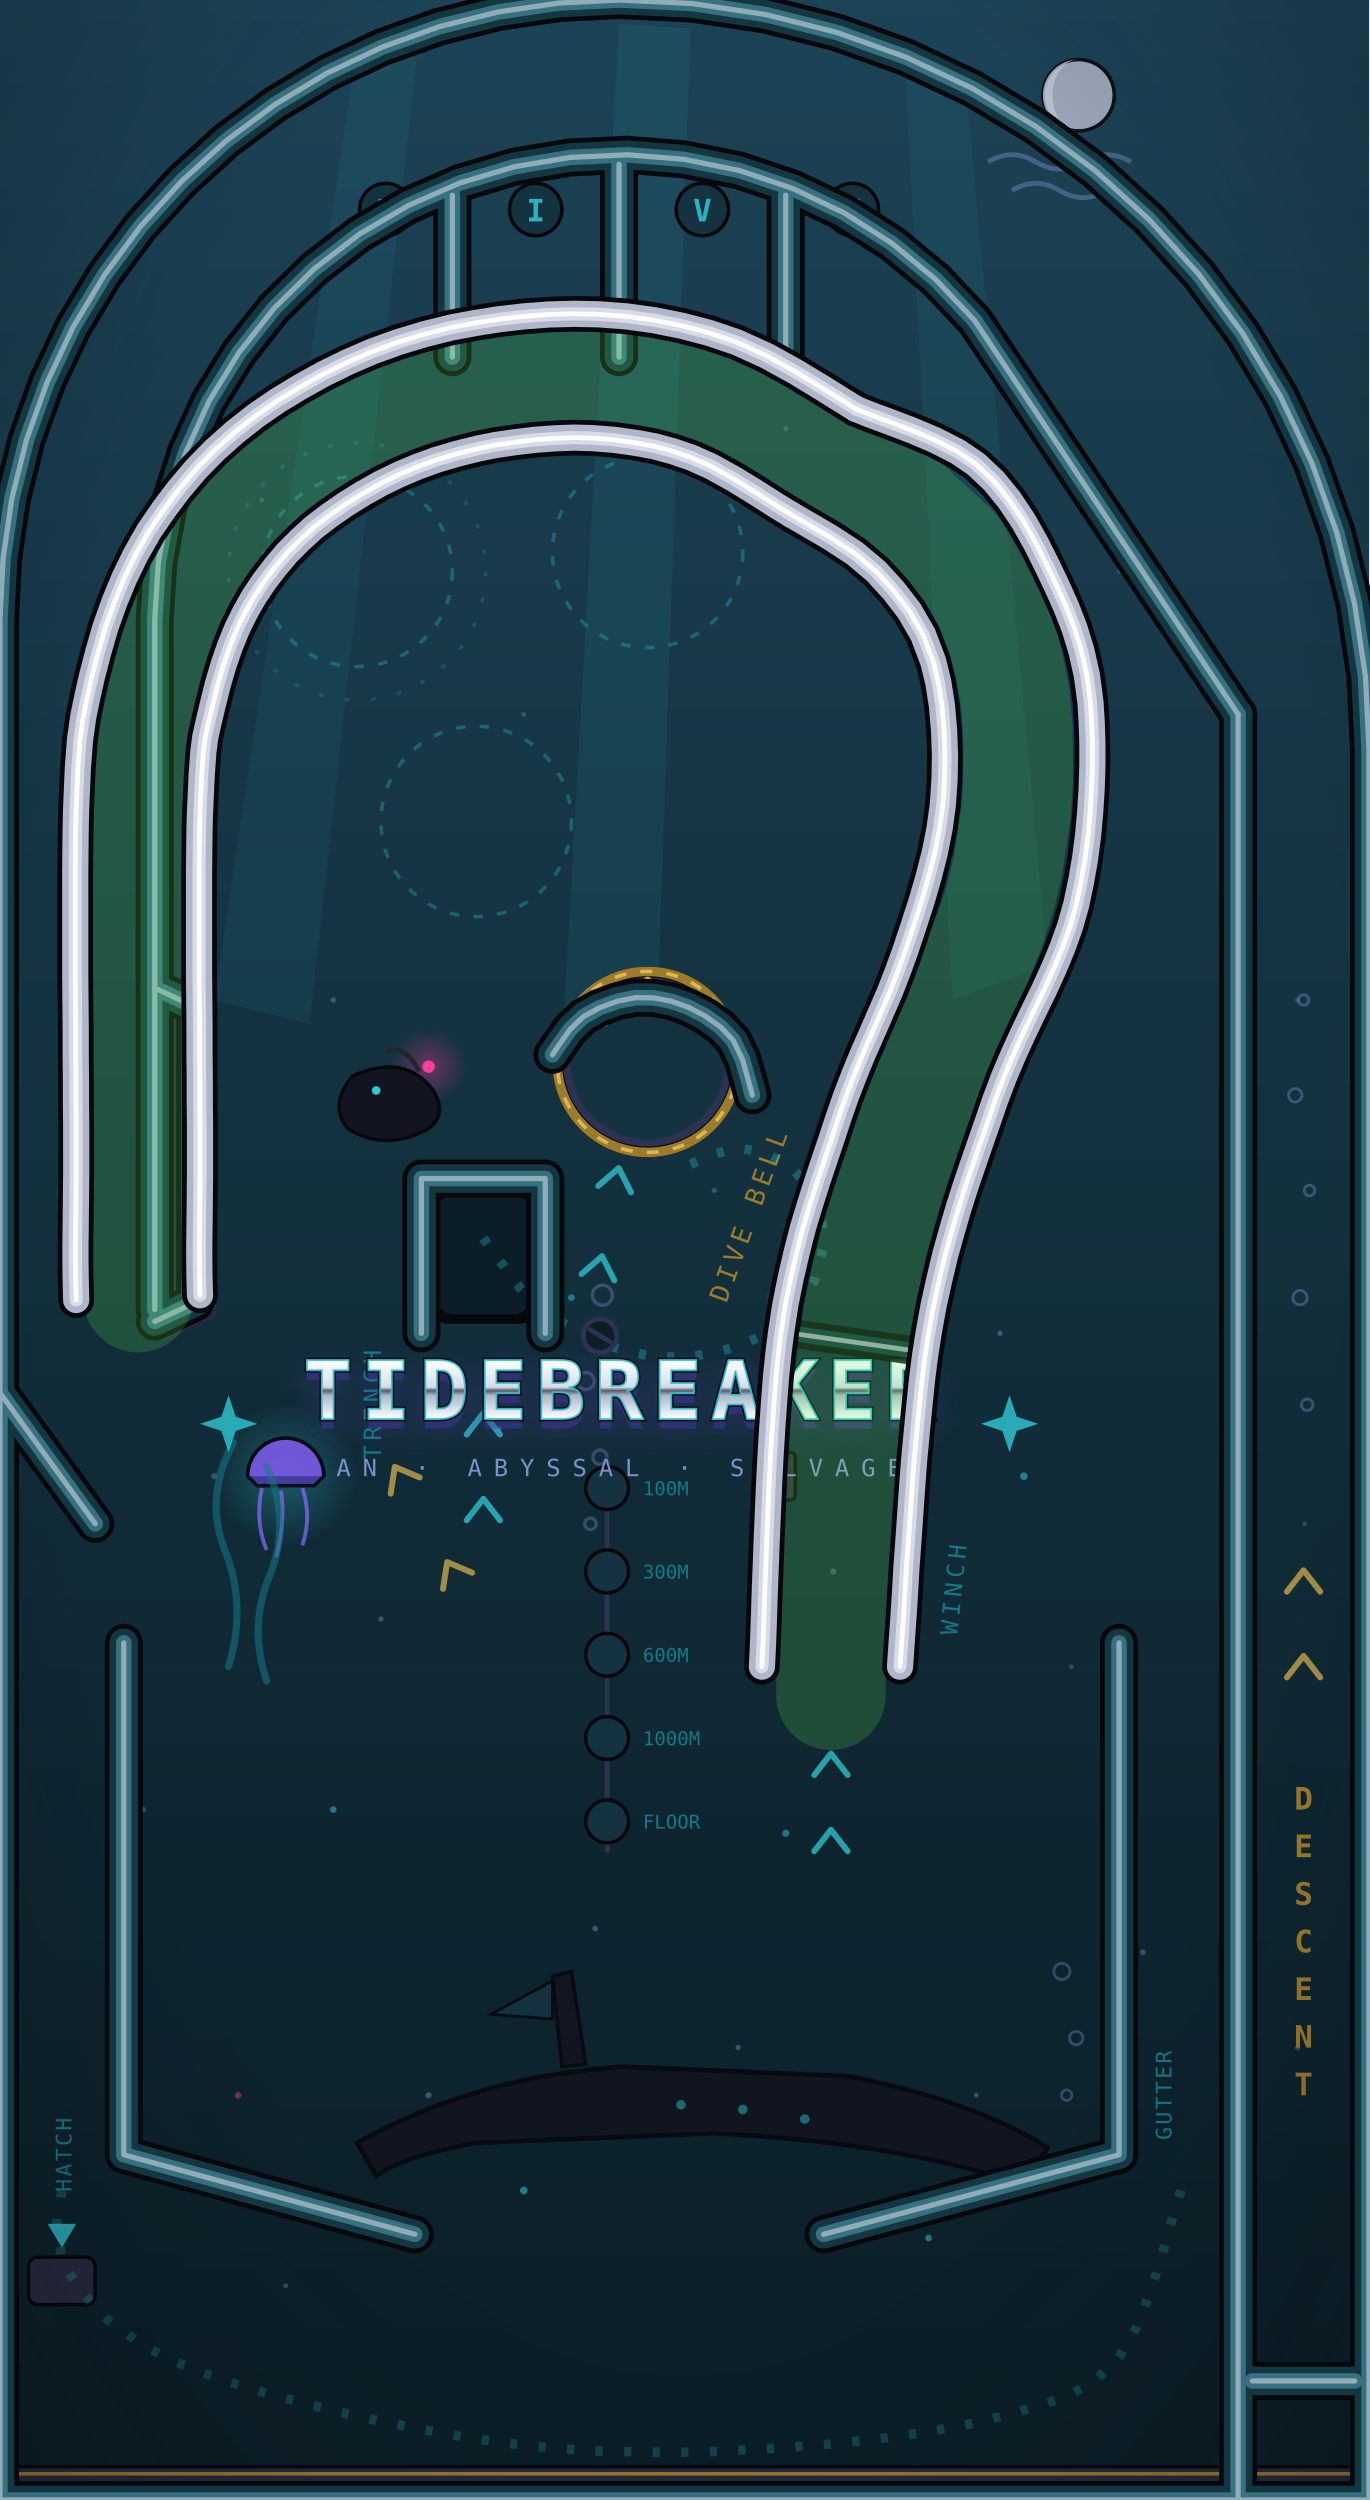
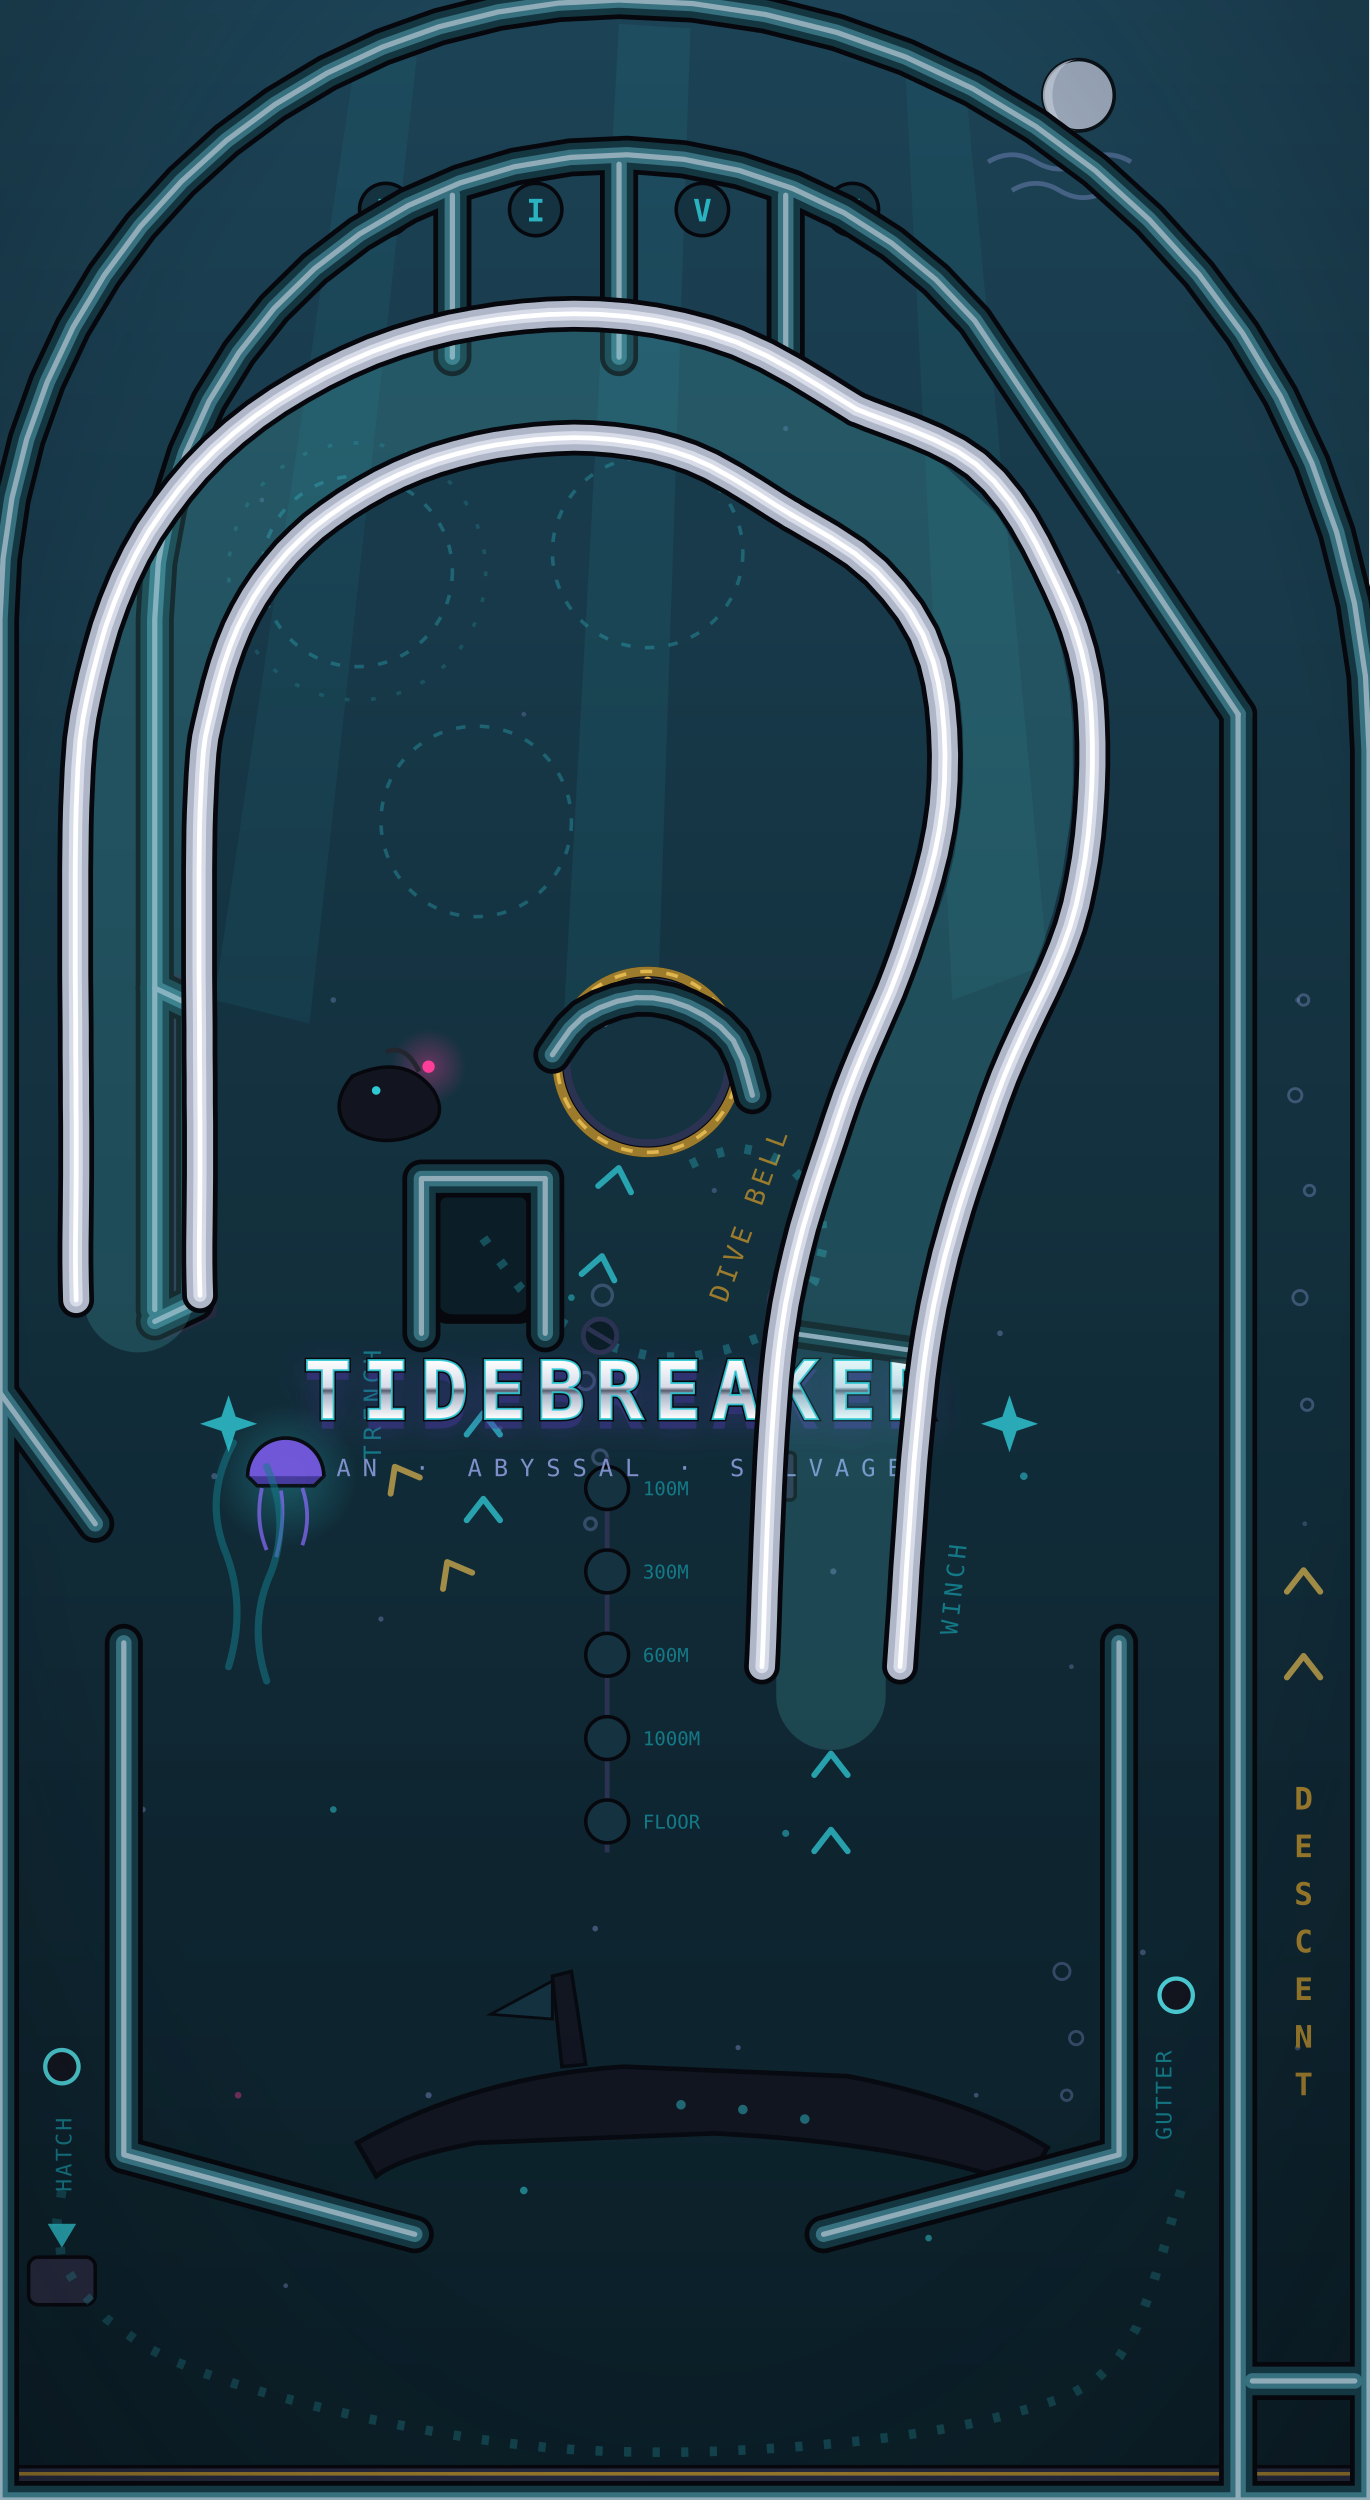
<svg xmlns="http://www.w3.org/2000/svg" viewBox="0 0 575 1050" width="575" height="1050">
  <defs>
    <linearGradient id="abyssGrad" x1="0" y1="0" x2="0" y2="1">
      <stop offset="0" stop-color="#1c4356" />
      <stop offset="0.42" stop-color="#143240" />
      <stop offset="1" stop-color="#0b1e27" />
    </linearGradient>
    <radialGradient id="vignette" cx="0.5" cy="0.45" r="0.8">
      <stop offset="0.6" stop-color="#07080d" stop-opacity="0" />
      <stop offset="1" stop-color="#07080d" stop-opacity="0.34" />
    </radialGradient>
    <linearGradient id="chromeText" x1="0" y1="0" x2="0" y2="1">
      <stop offset="0" stop-color="#ffffff" />
      <stop offset="0.46" stop-color="#d7dce8" />
      <stop offset="0.52" stop-color="#565d6e" />
      <stop offset="0.60" stop-color="#aeb6c8" />
      <stop offset="1" stop-color="#ffffff" />
    </linearGradient>
    <radialGradient id="bioGlow" cx="0.5" cy="0.5" r="0.5">
      <stop offset="0" stop-color="#2fc9d6" stop-opacity="0.3" />
      <stop offset="1" stop-color="#2fc9d6" stop-opacity="0" />
    </radialGradient>
    <radialGradient id="lureGlow" cx="0.5" cy="0.5" r="0.5">
      <stop offset="0" stop-color="#ff3e9a" stop-opacity="0.35" />
      <stop offset="1" stop-color="#ff3e9a" stop-opacity="0" />
    </radialGradient>
    <filter id="glowSoft" x="-60%" y="-60%" width="220%" height="220%">
      <feGaussianBlur stdDeviation="6" result="b" />
      <feMerge>
        <feMergeNode in="b" />
        <feMergeNode in="SourceGraphic" />
      </feMerge>
    </filter>
  </defs>
  <g id="art-field">
    <rect x="0" y="0" width="575" height="1050" fill="url(#abyssGrad)" />
    <g fill="#2fc9d6">
      <polygon points="150,20 90,420 130,430 175,24" opacity="0.07" />
      <polygon points="260,10 235,460 275,460 290,12" opacity="0.08" />
      <polygon points="380,24 400,420 440,405 405,30" opacity="0.065" />
    </g>
    <g opacity="0.85">
      <circle cx="453" cy="40" r="15" fill="#aeb6c8" stroke="#07080d" stroke-width="1.5" />
      <path d="M 453 25 a 15 15 0 0 0 0 30 a 11 15 0 0 1 0 -30 Z" fill="#d7dce8" opacity="0.8" />
      <g stroke="#7f8fc9" stroke-width="2" fill="none" opacity="0.5">
        <path d="M 415 68 q 10 -6 20 0 q 10 6 20 0 q 10 -6 20 0" />
        <path d="M 425 80 q 10 -6 20 0 q 10 6 20 0" />
      </g>
    </g>
    <g fill="#0b1e27">
      <rect x="0" y="560" width="575" height="490" opacity="0.09" />
      <rect x="0" y="740" width="575" height="310" opacity="0.11" />
      <rect x="0" y="900" width="575" height="150" opacity="0.13" />
    </g>
    <g fill="#7f8fc9">
      <circle cx="110" cy="210" r="1" opacity="0.3" />
      <circle cx="330" cy="180" r="1.1" opacity="0.3" />
      <circle cx="470" cy="240" r="1" opacity="0.25" />
      <circle cx="220" cy="300" r="1" opacity="0.3" />
      <circle cx="140" cy="420" r="1.2" opacity="0.35" />
      <circle cx="390" cy="330" r="1" opacity="0.3" />
      <circle cx="300" cy="500" r="1.1" opacity="0.35" />
      <circle cx="90" cy="620" r="1.3" opacity="0.4" />
      <circle cx="210" cy="600" r="1" opacity="0.35" />
      <circle cx="420" cy="560" r="1.2" opacity="0.4" />
      <circle cx="160" cy="680" r="1.1" opacity="0.4" />
      <circle cx="350" cy="660" r="1.3" opacity="0.4" />
      <circle cx="250" cy="810" r="1.2" opacity="0.45" />
      <circle cx="450" cy="700" r="1" opacity="0.35" />
      <circle cx="60" cy="760" r="1.2" opacity="0.4" />
      <circle cx="310" cy="860" r="1.1" opacity="0.45" />
      <circle cx="180" cy="880" r="1.3" opacity="0.45" />
      <circle cx="410" cy="880" r="1" opacity="0.4" />
      <circle cx="120" cy="960" r="1" opacity="0.4" />
      <circle cx="480" cy="820" r="1.2" opacity="0.4" />
      <circle cx="545" cy="420" r="1.1" opacity="0.3" />
      <circle cx="548" cy="640" r="1" opacity="0.3" />
      <circle cx="545" cy="860" r="1.2" opacity="0.35" />
    </g>
    <g fill="#2fc9d6">
      <circle cx="80" cy="480" r="1.6" opacity="0.55" />
      <circle cx="240" cy="545" r="1.4" opacity="0.5" />
      <circle cx="430" cy="620" r="1.6" opacity="0.55" />
      <circle cx="140" cy="760" r="1.4" opacity="0.5" />
      <circle cx="330" cy="770" r="1.5" opacity="0.5" />
      <circle cx="220" cy="920" r="1.6" opacity="0.55" />
      <circle cx="390" cy="940" r="1.4" opacity="0.5" />
    </g>
    <g fill="#ff3e9a">
      <circle cx="470" cy="750" r="1.5" opacity="0.4" />
      <circle cx="100" cy="880" r="1.4" opacity="0.4" />
    </g>
    <g fill="none" stroke="#7f8fc9" opacity="0.35">
      <g stroke-width="1.4">
        <circle cx="248" cy="640" r="2.4" />
        <circle cx="252" cy="612" r="3" />
        <circle cx="246" cy="580" r="3.6" />
        <circle cx="253" cy="544" r="4.2" />
      </g>
      <g stroke-width="1.2">
        <circle cx="448" cy="880" r="2.2" />
        <circle cx="452" cy="856" r="2.8" />
        <circle cx="446" cy="828" r="3.4" />
      </g>
    </g>
  </g>
  <g id="art-motifs">
    <g transform="translate(120 620)" stroke="#07080d" stroke-width="1.5">
      <circle r="30" fill="url(#bioGlow)" stroke="none" />
      <path d="M -16 0 A 16 16 0 0 1 16 0 L 12 4 L -12 4 Z" fill="#4e37a8" opacity="0.85" />
      <path d="M -16 0 A 16 16 0 0 1 16 0" fill="#8c6bff" opacity="0.6" />
      <g stroke="#8c6bff" stroke-width="1.6" fill="none" opacity="0.7">
        <path d="M -10 5 q -3 14 2 26" />
        <path d="M -2 6 q 2 12 -2 28" />
        <path d="M 7 5 q 4 12 0 24" />
      </g>
    </g>
    <g transform="translate(150 460)">
      <circle cx="30" cy="-12" r="16" fill="url(#lureGlow)" stroke="none" />
      <circle cx="30" cy="-12" r="2.6" fill="#ff3e9a" />
      <path d="M 26 -10 q -6 -12 -14 -8" fill="none" stroke="#23262f" stroke-width="2" />
      <path d="M 12 -16 q 22 -10 34 6 q 6 10 -2 16 q -18 10 -34 0 q -8 -10 2 -22 Z" fill="#12141f" stroke="#07080d" stroke-width="1.5" transform="translate(-14 8)" />
      <circle cx="8" cy="-2" r="1.8" fill="#2fc9d6" />
    </g>
    <g fill="none" stroke="#147986" stroke-width="3" opacity="0.55" stroke-linecap="round">
      <path d="M 96 700 q 8 -26 -2 -50 q -8 -22 4 -44" />
      <path d="M 112 706 q -8 -24 2 -46 q 8 -22 -2 -44" />
    </g>
    <g stroke="#07080d" stroke-width="1.5">
      <circle cx="162" cy="88" r="11" fill="#143240" />
      <circle cx="225" cy="88" r="11" fill="#143240" />
      <circle cx="295" cy="88" r="11" fill="#143240" />
      <circle cx="358" cy="88" r="11" fill="#143240" />
    </g>
    <g font-family="ui-monospace, monospace" font-size="13" font-weight="700" fill="#2fc9d6" text-anchor="middle" opacity="0.85">
      <text x="162" y="93">D</text>
      <text x="225" y="93">I</text>
      <text x="295" y="93">V</text>
      <text x="358" y="93">E</text>
    </g>
    <g fill="none" stroke="#2fc9d6" opacity="0.3" stroke-width="1.5">
      <circle cx="150" cy="240" r="40" stroke-dasharray="4 6" />
      <circle cx="272" cy="232" r="40" stroke-dasharray="4 6" />
      <circle cx="200" cy="345" r="40" stroke-dasharray="4 6" />
      <circle cx="150" cy="240" r="54" stroke-dasharray="2 9" opacity="0.6" />
    </g>
    <g id="art-divebell">
      <circle cx="272" cy="446" r="40" fill="#07080d" />
      <circle cx="272" cy="446" r="34" fill="#143240" />
      <circle cx="272" cy="446" r="34" fill="none" stroke="#2c3352" stroke-width="3" />
      <circle cx="272" cy="446" r="38" fill="none" stroke="#9c7c2c" stroke-width="4" />
      <circle cx="272" cy="446" r="38" fill="none" stroke="#e0b64e" stroke-width="1.5" stroke-dasharray="5 6" />
      <path d="M 254 430 a 24 24 0 0 1 11 -7" stroke="#7f8fc9" stroke-width="2.5" fill="none" stroke-linecap="round" />
      <g fill="#e0b64e">
        <circle cx="272" cy="412" r="1.8" />
        <circle cx="296" cy="422" r="1.8" />
        <circle cx="306" cy="446" r="1.8" />
        <circle cx="248" cy="422" r="1.8" />
      </g>
      <g stroke="#2fc9d6" stroke-width="2.5" fill="none" stroke-linecap="round" stroke-linejoin="round" opacity="0.75">
        <path d="M 252 499.5 L 259 490.5 L 266 499.5" transform="rotate(11 259 495)" />
        <path d="M 245 536.5 L 252 527.5 L 259 536.5" transform="rotate(11 252 532)" />
      </g>
      <text x="318" y="512" text-anchor="middle" font-family="ui-monospace, monospace" font-size="11" letter-spacing="2" fill="#9c7c2c" transform="rotate(-70 318 512)">DIVE BELL</text>
    </g>
    <g id="art-trench">
      <rect x="180" y="498" width="46" height="58" rx="8" fill="#07080d" />
      <rect x="184" y="502" width="38" height="50" rx="6" fill="#0b1e27" />
      <g stroke="#e0b64e" stroke-width="3" fill="none" opacity="0.8">
        <path d="M 181 498 L 191 490" />
        <path d="M 197 498 L 207 490" />
        <path d="M 213 498 L 223 490" />
      </g>
      <g stroke="#2fc9d6" stroke-width="2.5" fill="none" stroke-linecap="round" stroke-linejoin="round" opacity="0.75">
        <path d="M 196 602.5 L 203 593.5 L 210 602.5" />
        <path d="M 196 638.5 L 203 629.5 L 210 638.5" />
      </g>
      <text x="160" y="590" text-anchor="middle" font-family="ui-monospace, monospace" font-size="10" letter-spacing="2" fill="#147986" transform="rotate(-90 160 590)">TRENCH</text>
      <path d="M 203 520 L 209.3 528.8 L 218.7 541.2 L 230 552 L 243.7 560 L 259.5 566.4 L 275 570 L 290.2 569.9 L 305.1 566.8 L 318 562 L 332.5 551.3 L 342 538 L 345.8 523.8 L 345 510 L 340.1 498.8 L 332 490 L 321.6 484.3 L 310 482 L 297.6 485.5 L 288 490" fill="none" stroke="#2fc9d6" stroke-width="4" stroke-dasharray="3 9" opacity="0.3" />
      <g stroke="#2c3352" stroke-width="2">
        <circle cx="252" cy="561" r="7" fill="#0b1e27" />
        <circle cx="330" cy="546" r="7" fill="#0b1e27" />
        <line x1="247" y1="558" x2="257" y2="564" />
        <line x1="325" y1="543" x2="335" y2="549" />
      </g>
    </g>
    <g id="art-airlock">
      <path d="M 65 415 L 82 423 L 82 547 L 65 555" fill="none" stroke="#262a3e" stroke-width="18" />
      <g fill="#e0b64e" opacity="0.8">
        <circle cx="78" cy="432" r="1.6" />
        <circle cx="78" cy="485" r="1.6" />
        <circle cx="78" cy="538" r="1.6" />
      </g>
      <text x="72" y="487" text-anchor="middle" font-family="ui-monospace, monospace" font-size="10" letter-spacing="3" fill="#9c7c2c" transform="rotate(-90 72 487)">AIRLOCK</text>
      <g stroke="#e0b64e" stroke-width="2.5" fill="none" stroke-linecap="round" stroke-linejoin="round" opacity="0.7">
        <path d="M 161 624.5 L 168 615.5 L 175 624.5" transform="rotate(-29 168 620)" />
        <path d="M 183 664.5 L 190 655.5 L 197 664.5" transform="rotate(-29 190 660)" />
      </g>
    </g>
    <g id="art-winch">
      <g stroke="#2fc9d6" stroke-width="2.5" fill="none" stroke-linecap="round" stroke-linejoin="round" opacity="0.75">
        <path d="M 342 777.5 L 349 768.5 L 356 777.5" />
        <path d="M 342 745.5 L 349 736.5 L 356 745.5" />
      </g>
      <text x="404" y="668" text-anchor="middle" font-family="ui-monospace, monospace" font-size="10" letter-spacing="2" fill="#147986" transform="rotate(-84 404 668)">WINCH</text>
      <g fill="#262a3e" stroke="#07080d" stroke-width="1.5">
        <rect x="326" y="610" width="8" height="20" rx="2" />
        <rect x="378" y="610" width="8" height="20" rx="2" />
      </g>
    </g>
    <g id="art-gauge">
      <line x1="255" y1="612" x2="255" y2="778" stroke="#2c3352" stroke-width="2" />
      <g stroke="#07080d" stroke-width="1.5" fill="#143240">
        <circle cx="255" cy="625" r="9" />
        <circle cx="255" cy="660" r="9" />
        <circle cx="255" cy="695" r="9" />
        <circle cx="255" cy="730" r="9" />
        <circle cx="255" cy="765" r="9" />
      </g>
      <g font-family="ui-monospace, monospace" font-size="8" fill="#147986">
        <text x="270" y="628">100M</text>
        <text x="270" y="663">300M</text>
        <text x="270" y="698">600M</text>
        <text x="270" y="733">1000M</text>
        <text x="270" y="768">FLOOR</text>
      </g>
    </g>
    <g id="art-outlanes">
      <rect x="12" y="948" width="28" height="20" rx="4" fill="#262a3e" stroke="#07080d" stroke-width="1.5" />
      <path d="M 26 944 L 20 934 L 32 934 Z" fill="#2fc9d6" opacity="0.8" />
+       <circle cx="26" cy="868" r="7" fill="#12141f" stroke="#07080d" stroke-width="1.5" />
+       <circle cx="26" cy="868" r="7" fill="none" stroke="#52e0e8" stroke-width="1.8" opacity="0.9" />
      <text x="30" y="905" text-anchor="middle" font-family="ui-monospace, monospace" font-size="9" letter-spacing="1" fill="#147986" transform="rotate(-90 30 905)">HATCH</text>
+       <circle cx="494" cy="838" r="7" fill="#12141f" stroke="#07080d" stroke-width="1.5" />
+       <circle cx="494" cy="838" r="7" fill="none" stroke="#52e0e8" stroke-width="1.8" opacity="0.9" />
      <text x="492" y="880" text-anchor="middle" font-family="ui-monospace, monospace" font-size="9" letter-spacing="1" fill="#147986" transform="rotate(-90 492 880)">GUTTER</text>
      <path d="M 496 920 L 492.8 930.2 L 488.6 945.1 L 483.4 961.9 L 477.2 977.8 L 470 990 L 460.1 999.7 L 449 1006.1 L 435.9 1010.6 L 420 1015 L 407.4 1018 L 393.3 1020.7 L 378.1 1023.1 L 362.2 1025.1 L 346 1026.7 L 330 1028 L 316.2 1028.8 L 302.2 1029.5 L 287.8 1029.9 L 273.4 1029.9 L 258.9 1029.7 L 244.4 1029.1 L 230 1028 L 215.5 1026.4 L 200.6 1024.4 L 185.6 1021.9 L 170.8 1019.1 L 156.4 1016.2 L 142.7 1013.1 L 130 1010 L 113.5 1005.6 L 98.1 1001 L 84 996.1 L 71.2 990.8 L 60 985 L 44.7 973.9 L 33.5 961.7 L 26 950 L 23.9 932.8 L 26 920" fill="none" stroke="#2fc9d6" stroke-width="4" stroke-dasharray="3 9" opacity="0.22" />
    </g>
    <g id="art-wreck" opacity="0.9">
      <path d="M 150 900 Q 200 872 262 868 L 356 872 Q 408 882 440 902 L 430 918 Q 380 900 300 896 L 200 900 Q 168 906 158 914 Z" fill="#12141f" stroke="#07080d" stroke-width="2" />
      <path d="M 236 868 L 232 830 L 240 828 L 246 867 Z" fill="#12141f" stroke="#07080d" stroke-width="1.5" />
      <path d="M 232 832 L 206 846 L 232 848 Z" fill="#143240" stroke="#07080d" stroke-width="1.2" />
      <g fill="#2fc9d6" opacity="0.5">
        <circle cx="286" cy="884" r="2" />
        <circle cx="312" cy="886" r="2" />
        <circle cx="338" cy="890" r="2" />
      </g>
    </g>
    <g id="art-wordmark">
      <path d="M 96 586 L 99 595 L 108 598 L 99 601 L 96 610 L 93 601 L 84 598 L 93 595 Z" fill="#2fc9d6" opacity="0.8" />
      <path d="M 424 586 L 427 595 L 436 598 L 427 601 L 424 610 L 421 601 L 412 598 L 421 595 Z" fill="#2fc9d6" opacity="0.8" />
      <text x="260" y="600" text-anchor="middle" font-family="ui-monospace, monospace" font-size="34" font-weight="800" letter-spacing="4" fill="#4e37a8" opacity="0.5" filter="url(#glowSoft)">TIDEBREAKER</text>
      <text x="260" y="596" text-anchor="middle" font-family="ui-monospace, monospace" font-size="34" font-weight="800" letter-spacing="4" fill="url(#chromeText)" stroke="#07080d" stroke-width="2" paint-order="stroke">TIDEBREAKER</text>
      <text x="260" y="596" text-anchor="middle" font-family="ui-monospace, monospace" font-size="34" font-weight="800" letter-spacing="4" fill="none" stroke="#2fc9d6" stroke-width="0.8" opacity="0.9">TIDEBREAKER</text>
      <text x="260" y="620" text-anchor="middle" font-family="ui-monospace, monospace" font-size="10" letter-spacing="5" fill="#7f8fc9">AN · ABYSSAL · SALVAGE</text>
    </g>
    <rect x="0" y="1036" width="575" height="14" fill="#262a3e" stroke="#07080d" stroke-width="1.5" />
    <line x1="0" y1="1039" x2="575" y2="1039" stroke="#9c7c2c" stroke-width="1.5" />
  </g>
  <g id="art-lane">
    <g fill="none" stroke="#7f8fc9" opacity="0.4" stroke-width="1.2">
      <circle cx="547.5" cy="420" r="2.2" />
      <circle cx="544" cy="460" r="2.8" />
      <circle cx="550" cy="500" r="2.2" />
      <circle cx="546" cy="545" r="3" />
      <circle cx="549" cy="590" r="2.4" />
    </g>
    <g stroke="#e0b64e" stroke-width="2.5" fill="none" stroke-linecap="round" stroke-linejoin="round" opacity="0.7">
      <path d="M 540.5 704.5 L 547.5 695.5 L 554.5 704.5" />
      <path d="M 540.5 668.5 L 547.5 659.5 L 554.5 668.5" />
    </g>
    <g font-family="ui-monospace, monospace" font-size="13" font-weight="700" fill="#9c7c2c" text-anchor="middle">
      <text x="547.5" y="760">D</text>
      <text x="547.5" y="780">E</text>
      <text x="547.5" y="800">S</text>
      <text x="547.5" y="820">C</text>
      <text x="547.5" y="840">E</text>
      <text x="547.5" y="860">N</text>
      <text x="547.5" y="880">T</text>
    </g>
  </g>
  <g id="art-vignette">
    <rect x="0" y="0" width="575" height="1050" fill="url(#vignette)" />
  </g>
  <defs>
    <g id="collision-paths" fill="none">
      <path data-width="12" data-z="all" id="collision-loop-shell" d="M 0 1050 L 0 260 L 1.3 234.5 L 5 209.3 L 11.2 184.5 L 19.8 160.5 L 30.7 137.4 L 43.8 115.6 L 59 95.1 L 76.2 76.2 L 95.1 59 L 115.6 43.8 L 137.4 30.7 L 160.5 19.8 L 184.5 11.2 L 209.3 5 L 234.5 1.3 L 260 0 L 290.9 1.5 L 321.5 6.1 L 351.4 13.6 L 380.5 24 L 408.5 37.2 L 435 53.1 L 459.8 71.5 L 482.7 92.3 L 503.5 115.2 L 521.9 140 L 537.8 166.5 L 551 194.5 L 561.4 223.6 L 568.9 253.5 L 573.5 284.1 L 575 315 L 575 1050 Z" />
      <path data-width="12" data-z="all" id="collision-wall-lane" d="M 520 300 L 520 1050" />
      <path data-width="12" id="collision-wall-orbit" d="M 65 550 L 65 260 L 66.5 236.2 L 70.8 212.8 L 78 190.1 L 87.8 168.5 L 100.3 148.2 L 115.1 129.5 L 132.1 112.8 L 151 98.3 L 171.5 86.3 L 193.3 76.8 L 216.1 70 L 239.6 66.1 L 263.4 65 L 287.1 66.9 L 310.5 71.6 L 333 79.2 L 354.5 89.4 L 374.6 102.2 L 393 117.4 L 409.4 134.7 L 520 300" />
      <path data-width="12" id="collision-wall-divider-1" d="M 190 82 L 190 150" />
      <path data-width="12" id="collision-wall-divider-2" d="M 260 69 L 260 150" />
      <path data-width="12" id="collision-wall-divider-3" d="M 330 82 L 330 150" />
      <path data-width="12" id="collision-wall-deflector" d="M 0 585 L 40 640" />
      <path data-width="12" id="collision-wall-guide-left" d="M 52 690 L 52 905 L 174.2 938.4" />
      <path data-width="12" id="collision-wall-guide-right" d="M 470 690 L 470 905 L 345.9 938.4" />
      <path data-width="12" id="collision-wall-trench-pocket" d="M 177 560 L 177 495 L 229 495 L 229 560" />
      <path data-width="12" id="collision-wall-bell-hood" d="M 316 460 L 314.3 453.7 L 311.8 444.9 L 308 437 L 302.6 431.3 L 296 426.6 L 289 423 L 281.9 420.5 L 274.4 419.1 L 267 419 L 259.3 420.5 L 251.7 423.3 L 245 427 L 239.5 432.3 L 235 438.6 L 232 443" />
      <path data-width="12" id="collision-wall-bank-housing" d="M 65 415 L 82 423 L 82 547 L 65 555" />
      <path data-width="12" id="collision-wall-plunger-saddle" d="M 526 1000 L 569 1000" />
    </g>
    <g id="collision-paths-elevated" fill="none">
      <path data-width="12" data-surface="winch" id="collision-wall-ramp-inner" d="M 320 700 L 320.3 694.2 L 320.6 686.9 L 320.9 678.4 L 321.2 668.7 L 321.6 658.3 L 322 647.2 L 322.5 635.6 L 323 623.8 L 323.6 612 L 324.3 600.4 L 325.1 589.2 L 325.9 578.6 L 326.9 568.8 L 328 560 L 329.9 547.7 L 332.2 536.3 L 334.7 525.6 L 337.3 515.5 L 340.2 505.9 L 343.1 496.7 L 346.1 487.7 L 349.1 478.8 L 352 470 L 355.4 460.2 L 359 450.9 L 362.7 441.9 L 366.5 433.3 L 370.2 424.8 L 373.8 416.5 L 377 408.2 L 380 400 L 383.6 389.2 L 387 378.7 L 390 368.4 L 392.6 358.2 L 394.6 348.1 L 396 338 L 396.7 327.6 L 396.9 317 L 396.5 306.5 L 395.6 296.3 L 394.1 286.7 L 392 278 L 387.7 266.6 L 382 256.7 L 375.3 248 L 368 240 L 359.1 232.5 L 348.7 225.7 L 339.1 220.1 L 332.4 216.2" />
      <path data-width="12" data-surface="winch" id="collision-wall-ramp-outer" d="M 378 700 L 378.4 694.2 L 378.9 687 L 379.5 678.5 L 380.1 669 L 380.7 658.6 L 381.5 647.6 L 382.3 636.1 L 383.1 624.4 L 384 612.6 L 385.1 601 L 386.2 589.7 L 387.3 579 L 388.6 569 L 390 560 L 392.1 548.4 L 394.5 537.5 L 397 527 L 399.8 517 L 402.6 507.4 L 405.6 498 L 408.7 488.9 L 411.8 479.9 L 414.9 471 L 418 462 L 421.7 452.2 L 425.7 442.8 L 429.9 433.6 L 434.2 424.6 L 438.5 415.8 L 442.5 407 L 446.2 398.1 L 449.4 389.2 L 452 380 L 454 370.5 L 455.7 360.8 L 457 350.9 L 457.9 340.9 L 458.5 331 L 458.8 321.4 L 458.8 312.1 L 458.5 303.2 L 458 295 L 456.5 283.7 L 454.2 273.4 L 451.3 263.9 L 447.8 254.9 L 444 246.4 L 440 238 L 435.1 228.2 L 429.8 218.8 L 424 210.1 L 417.5 202.1 L 410 195 L 402.2 189.7 L 392.8 184.9 L 382.9 180.7 L 373.4 177.1 L 365.3 174.1 L 359.6 171.8" />
      <path data-width="12" data-surface="winch" id="collision-wall-rail-upper" d="M 359.6 171.8 L 353.6 168.1 L 344.8 162.6 L 333.9 156 L 321.9 149.4 L 309.6 143.8 L 297.8 139.8 L 286.3 136.8 L 274.8 134.5 L 263.2 132.9 L 251.3 132 L 240.9 131.8 L 230.3 132.1 L 219.8 132.9 L 209.4 134.1 L 199.4 135.7 L 189.3 137.6 L 178.1 140.4 L 167.2 143.7 L 156.4 147.6 L 146 152.1 L 136 157 L 126.3 162.4 L 116.7 168.2 L 107.4 174.6 L 98.4 181.7 L 90 189.2 L 82.2 197.2 L 75.1 205.6 L 68.7 214.1 L 62.5 223.2 L 57 232.9 L 52.2 242.8 L 48 253 L 44.3 263.4 L 41.3 273.8 L 38.7 283.8 L 36.7 292.6 L 35 300.9 L 33.6 310.7 L 32.7 322.7 L 32 339 L 31.8 346.9 L 31.7 355.6 L 31.6 365.3 L 31.6 375.6 L 31.6 386.4 L 31.6 397.6 L 31.6 409.2 L 31.7 420.7 L 31.8 431.9 L 31.8 442.9 L 31.9 453.4 L 31.9 463.2 L 32 472.3 L 32 480 L 32 493.3 L 31.9 504.4 L 31.8 513.9 L 31.7 522.3 L 31.7 530.3 L 31.8 537.9 L 32 546" />
      <path data-width="12" data-surface="winch" id="collision-wall-rail-lower" d="M 332.4 216.2 L 326 212.3 L 317.4 206.8 L 307.9 201 L 298.5 195.8 L 290.4 192.2 L 282.8 189.6 L 274.7 187.4 L 266.4 185.9 L 257.6 184.7 L 248.7 184 L 241.1 183.8 L 233.1 184.1 L 224.8 184.7 L 216.4 185.7 L 208.2 186.9 L 200.7 188.4 L 191.9 190.6 L 183.4 193.1 L 175.4 196 L 167.6 199.3 L 160 203 L 152.5 207.2 L 145.1 211.8 L 138.2 216.6 L 131.8 221.5 L 126 226.8 L 120.6 232.2 L 115.7 238 L 110.9 244.3 L 106.7 250.6 L 103 257.1 L 99.6 264 L 96.6 271.4 L 93.9 279.2 L 91.5 287.4 L 89.3 296.2 L 87.5 303.8 L 86.2 309.7 L 85.4 315.9 L 84.7 325.7 L 84 341 L 83.8 347.9 L 83.7 356.2 L 83.6 365.5 L 83.6 375.6 L 83.6 386.4 L 83.6 397.6 L 83.6 409 L 83.7 420.3 L 83.8 431.7 L 83.8 442.7 L 83.9 453.2 L 83.9 463 L 84 471.9 L 84 480 L 84 493.5 L 83.9 504.8 L 83.8 514.5 L 83.7 522.7 L 83.7 529.9 L 83.8 536.9 L 84 544" />
    </g>
  </defs>
  <defs>
    <g id="collision-backs" fill="none">
      <path data-width="12" data-z-max="22" id="collision-wall-winch-back" d="M 329.9 559.6 L 387.3 567.8" />
    </g>
  </defs>
  <g id="art-ramp-backs" fill="none" stroke-linecap="round">
    <g stroke="#07080d" stroke-width="12" opacity="0.85">
      <use href="#collision-backs" />
    </g>
    <g stroke="#143641" stroke-width="6.5">
      <use href="#collision-backs" />
    </g>
    <g stroke="#aeb6c8" stroke-width="2" opacity="0.85">
      <use href="#collision-backs" />
    </g>
  </g>
  <g id="art-rails" fill="none" stroke-linecap="round" stroke-linejoin="round">
    <g stroke="#07080d" stroke-width="16">
      <use href="#collision-paths" />
    </g>
    <g stroke="#143641" stroke-width="12">
      <use href="#collision-paths" />
    </g>
    <g stroke="#37707e" stroke-width="6.5">
      <use href="#collision-paths" />
    </g>
    <g stroke="#d7dce8" stroke-width="2.2" opacity="0.55">
      <use href="#collision-paths" />
    </g>
  </g>
  <g id="art-rails-elevated" fill="none" stroke-linecap="round" stroke-linejoin="round">
-     <g stroke="#39ff14" stroke-width="46" opacity="0.14">
+     <g stroke="#2fc9d6" stroke-width="46" opacity="0.14">
      <path d="M 349.0 712 L 349.0 700.0 L 350.1 680.5 L 351.1 660.0 L 352.3 637.7 L 353.6 614.3 L 355.4 592.1 L 357.3 572.7 L 360.1 553.2 L 364.5 532.2 L 369.3 514.0 L 374.6 496.8 L 380.3 479.6 L 387.1 460.6 L 393.8 443.6 L 400.2 428.6 L 406.8 412.8 L 415.7 390.6 L 420.2 376.9 L 423.4 363.6 L 426.8 340.8 L 427.6 328.6 L 427.5 305.5 L 426.3 292.2 L 423.4 277.7 L 419.6 265.7 L 414.6 253.8 L 400.9 230.9 L 381.7 213.1 L 369.2 205.9 L 358.1 200.3 L 346.0 194.0" />
      <path d="M 346 194 L 326.1 181.6 L 300 168 L 275.6 161.1 L 250 158 L 222.3 158.8 L 195 163 L 170.6 170.1 L 148 180 L 126.8 192.8 L 108 208 L 92.5 225.4 L 80 245 L 70.6 266.7 L 64 290 L 60 309.1 L 58 340 L 57.7 359 L 57.6 382.8 L 57.6 409.1 L 57.8 435.6 L 57.9 460 L 58 480 L 57.9 508 L 57.7 527.6 L 58 545 L 58 545" />
    </g>
    <g stroke="#ffffff" stroke-width="46" opacity="0.04">
      <path d="M 349.0 712 L 349.0 700.0 L 350.1 680.5 L 351.1 660.0 L 352.3 637.7 L 353.6 614.3 L 355.4 592.1 L 357.3 572.7 L 360.1 553.2 L 364.5 532.2 L 369.3 514.0 L 374.6 496.8 L 380.3 479.6 L 387.1 460.6 L 393.8 443.6 L 400.2 428.6 L 406.8 412.8 L 415.7 390.6 L 420.2 376.9 L 423.4 363.6 L 426.8 340.8 L 427.6 328.6 L 427.5 305.5 L 426.3 292.2 L 423.4 277.7 L 419.6 265.7 L 414.6 253.8 L 400.9 230.9 L 381.7 213.1 L 369.2 205.9 L 358.1 200.3 L 346.0 194.0" />
      <path d="M 346 194 L 326.1 181.6 L 300 168 L 275.6 161.1 L 250 158 L 222.3 158.8 L 195 163 L 170.6 170.1 L 148 180 L 126.8 192.8 L 108 208 L 92.5 225.4 L 80 245 L 70.6 266.7 L 64 290 L 60 309.1 L 58 340 L 57.7 359 L 57.6 382.8 L 57.6 409.1 L 57.8 435.6 L 57.9 460 L 58 480 L 57.9 508 L 57.7 527.6 L 58 545 L 58 545" />
    </g>
    <g stroke="#07080d" stroke-width="15">
      <use href="#collision-paths-elevated" />
    </g>
    <g stroke="#aeb6c8" stroke-width="11">
      <use href="#collision-paths-elevated" />
    </g>
    <g stroke="#d7dce8" stroke-width="5.5">
      <use href="#collision-paths-elevated" />
    </g>
    <g stroke="#ffffff" stroke-width="2">
      <use href="#collision-paths-elevated" />
    </g>
  </g>
  <g fill="none" stroke="none">
    <path id="height-profile-winch-up-a" data-layer="1" data-surface="winch" data-surface-width="58" data-height-from="0" data-height-to="30" d="M 349.0 712 L 349.0 700.0 L 350.1 680.5 L 351.1 660.0 L 352.3 637.7 L 353.6 614.3 L 355.4 592.1 L 357.3 572.7 L 360.1 553.2" />
    <path id="height-profile-winch-up-b" data-layer="1" data-surface="winch" data-surface-width="58" data-height-from="30" data-height-to="34" d="M 360.1 553.2 L 364.5 532.2 L 369.3 514.0 L 374.6 496.8 L 380.3 479.6 L 387.1 460.6 L 393.8 443.6 L 400.2 428.6 L 406.8 412.8 L 415.7 390.6 L 420.2 376.9 L 423.4 363.6 L 426.8 340.8 L 427.6 328.6 L 427.5 305.5 L 426.3 292.2 L 423.4 277.7 L 419.6 265.7 L 414.6 253.8 L 400.9 230.9 L 381.7 213.1 L 369.2 205.9 L 358.1 200.3 L 346.0 194.0" />
    <path id="height-profile-winch-rail" data-layer="1" data-surface="winch" data-surface-width="58" data-height-from="34" data-height-to="34" d="M 346 194 L 326.1 181.6 L 300 168 L 275.6 161.1 L 250 158 L 222.3 158.8 L 195 163 L 170.6 170.1 L 148 180 L 126.8 192.8 L 108 208 L 92.5 225.4 L 80 245 L 70.6 266.7 L 64 290 L 60 309.1 L 58 340 L 57.7 359 L 57.6 382.8 L 57.6 409.1 L 57.8 435.6 L 57.9 460 L 58 480 L 57.9 508 L 57.7 527.6 L 58 545" />
    <path id="height-profile-trench" data-layer="-1" data-height-from="-8" data-height-to="-8" d="M 203 520 L 209.3 528.8 L 218.7 541.2 L 230 552 L 243.7 560 L 259.5 566.4 L 275 570 L 290.2 569.9 L 305.1 566.8 L 318 562 L 332.5 551.3 L 342 538 L 345.8 523.8 L 345 510 L 340.1 498.8 L 332 490 L 321.6 484.3 L 310 482 L 297.6 485.5 L 288 490" />
    <path id="height-profile-gutter" data-layer="-1" data-height-from="-8" data-height-to="-8" d="M 496 920 L 492.8 930.2 L 488.6 945.1 L 483.4 961.9 L 477.2 977.8 L 470 990 L 460.1 999.7 L 449 1006.1 L 435.9 1010.6 L 420 1015 L 407.4 1018 L 393.3 1020.7 L 378.1 1023.1 L 362.2 1025.1 L 346 1026.7 L 330 1028 L 316.2 1028.8 L 302.2 1029.5 L 287.8 1029.9 L 273.4 1029.9 L 258.9 1029.7 L 244.4 1029.1 L 230 1028 L 215.5 1026.4 L 200.6 1024.4 L 185.6 1021.9 L 170.8 1019.1 L 156.4 1016.2 L 142.7 1013.1 L 130 1010 L 113.5 1005.6 L 98.1 1001 L 84 996.1 L 71.2 990.8 L 60 985 L 44.7 973.9 L 33.5 961.7 L 26 950 L 23.9 932.8 L 26 920" />
  </g>
  <g fill="none" stroke="none">
    <rect id="sensor-drain" x="0" y="1005" width="520" height="30" />
    <rect id="sensor-rollover-1" x="147" y="105" width="30" height="20" />
    <rect id="sensor-rollover-2" x="210" y="105" width="30" height="20" />
    <rect id="sensor-rollover-3" x="280" y="105" width="30" height="20" />
    <rect id="sensor-rollover-4" x="343" y="105" width="30" height="20" />
    <rect id="sensor-ramp-entry" x="2.5" y="492" width="60" height="16" />
    <rect id="sensor-ramp-exit" x="442" y="117" width="36" height="36" />
    <rect id="sensor-spinner" data-z-min="4" x="332" y="614" width="48" height="12" />
    <rect id="sensor-kicker-divebell" x="252" y="430" width="40" height="40" />
    <rect id="sensor-kicker-hatch" x="8" y="940" width="36" height="35" />
    <rect id="sensor-subway-trench" x="183" y="500" width="40" height="18" />
    <rect id="sensor-subway-gutter" x="478" y="900" width="36" height="35" />
  </g>
  <g fill="none" stroke="none">
    <circle id="anchor-flipper-left" cx="171" cy="950" r="5" />
    <circle id="anchor-flipper-right" cx="349" cy="950" r="5" />
    <circle id="anchor-spawn" cx="547.5" cy="980" r="5" />
    <circle id="anchor-bumper-1" cx="150" cy="240" r="5" />
    <circle id="anchor-bumper-2" cx="272" cy="232" r="5" />
    <circle id="anchor-bumper-3" cx="200" cy="345" r="5" />
    <circle id="anchor-kicker-divebell" cx="272" cy="450" r="5" />
-     <circle id="anchor-kicker-hatch" cx="26" cy="958" r="5" />
+     <circle id="anchor-kicker-hatch" cx="44" cy="680" r="5" />
  </g>
</svg>
